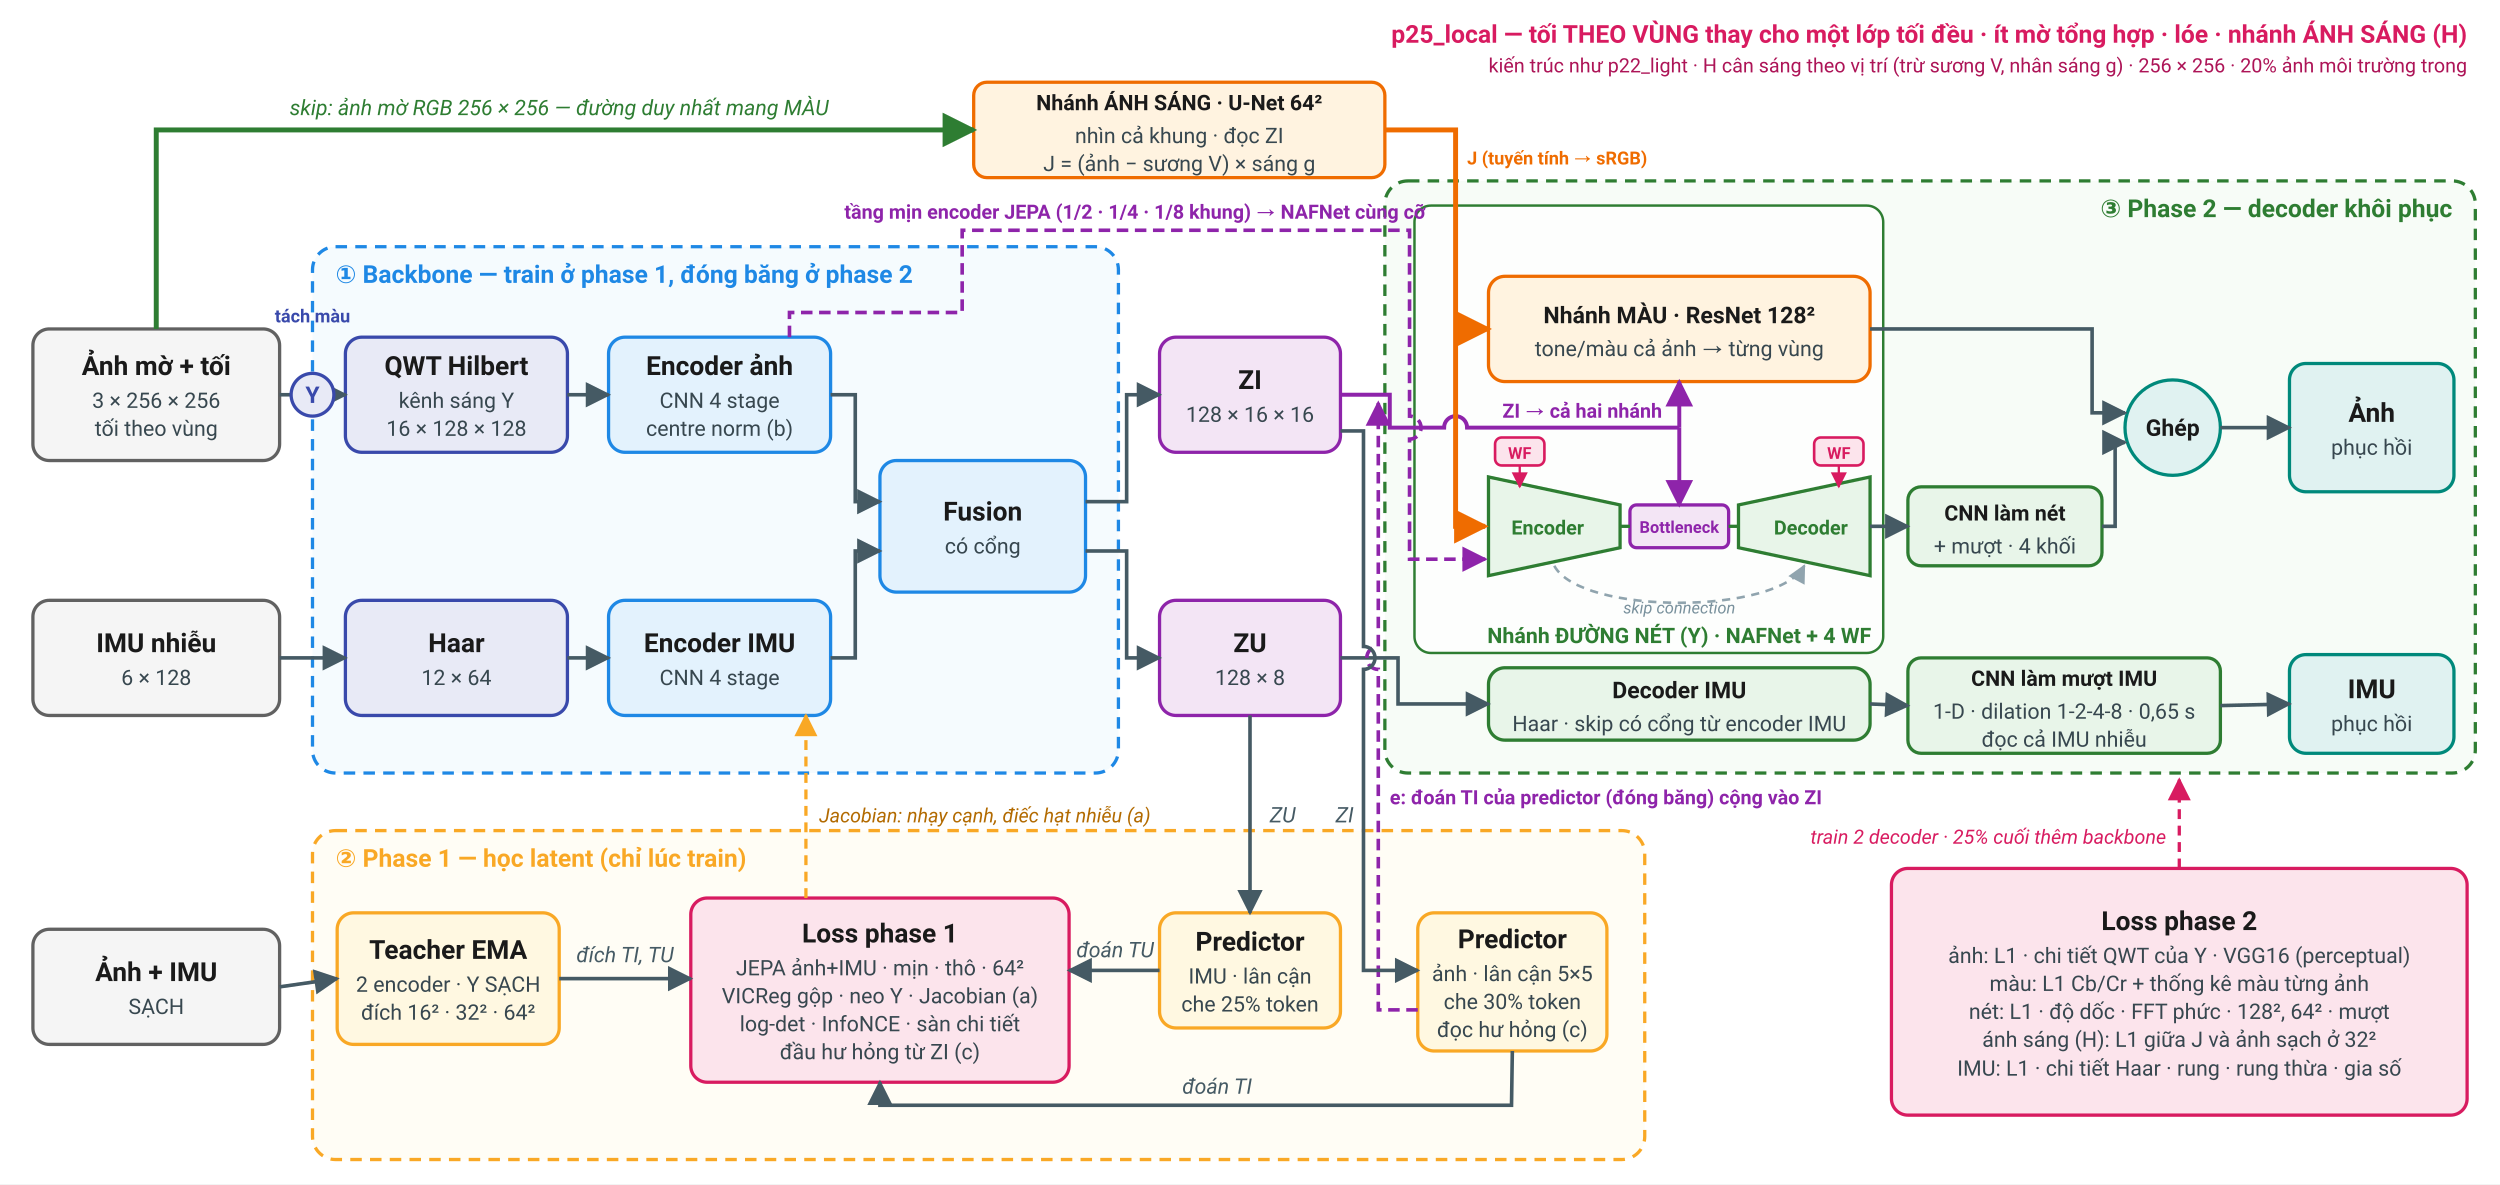
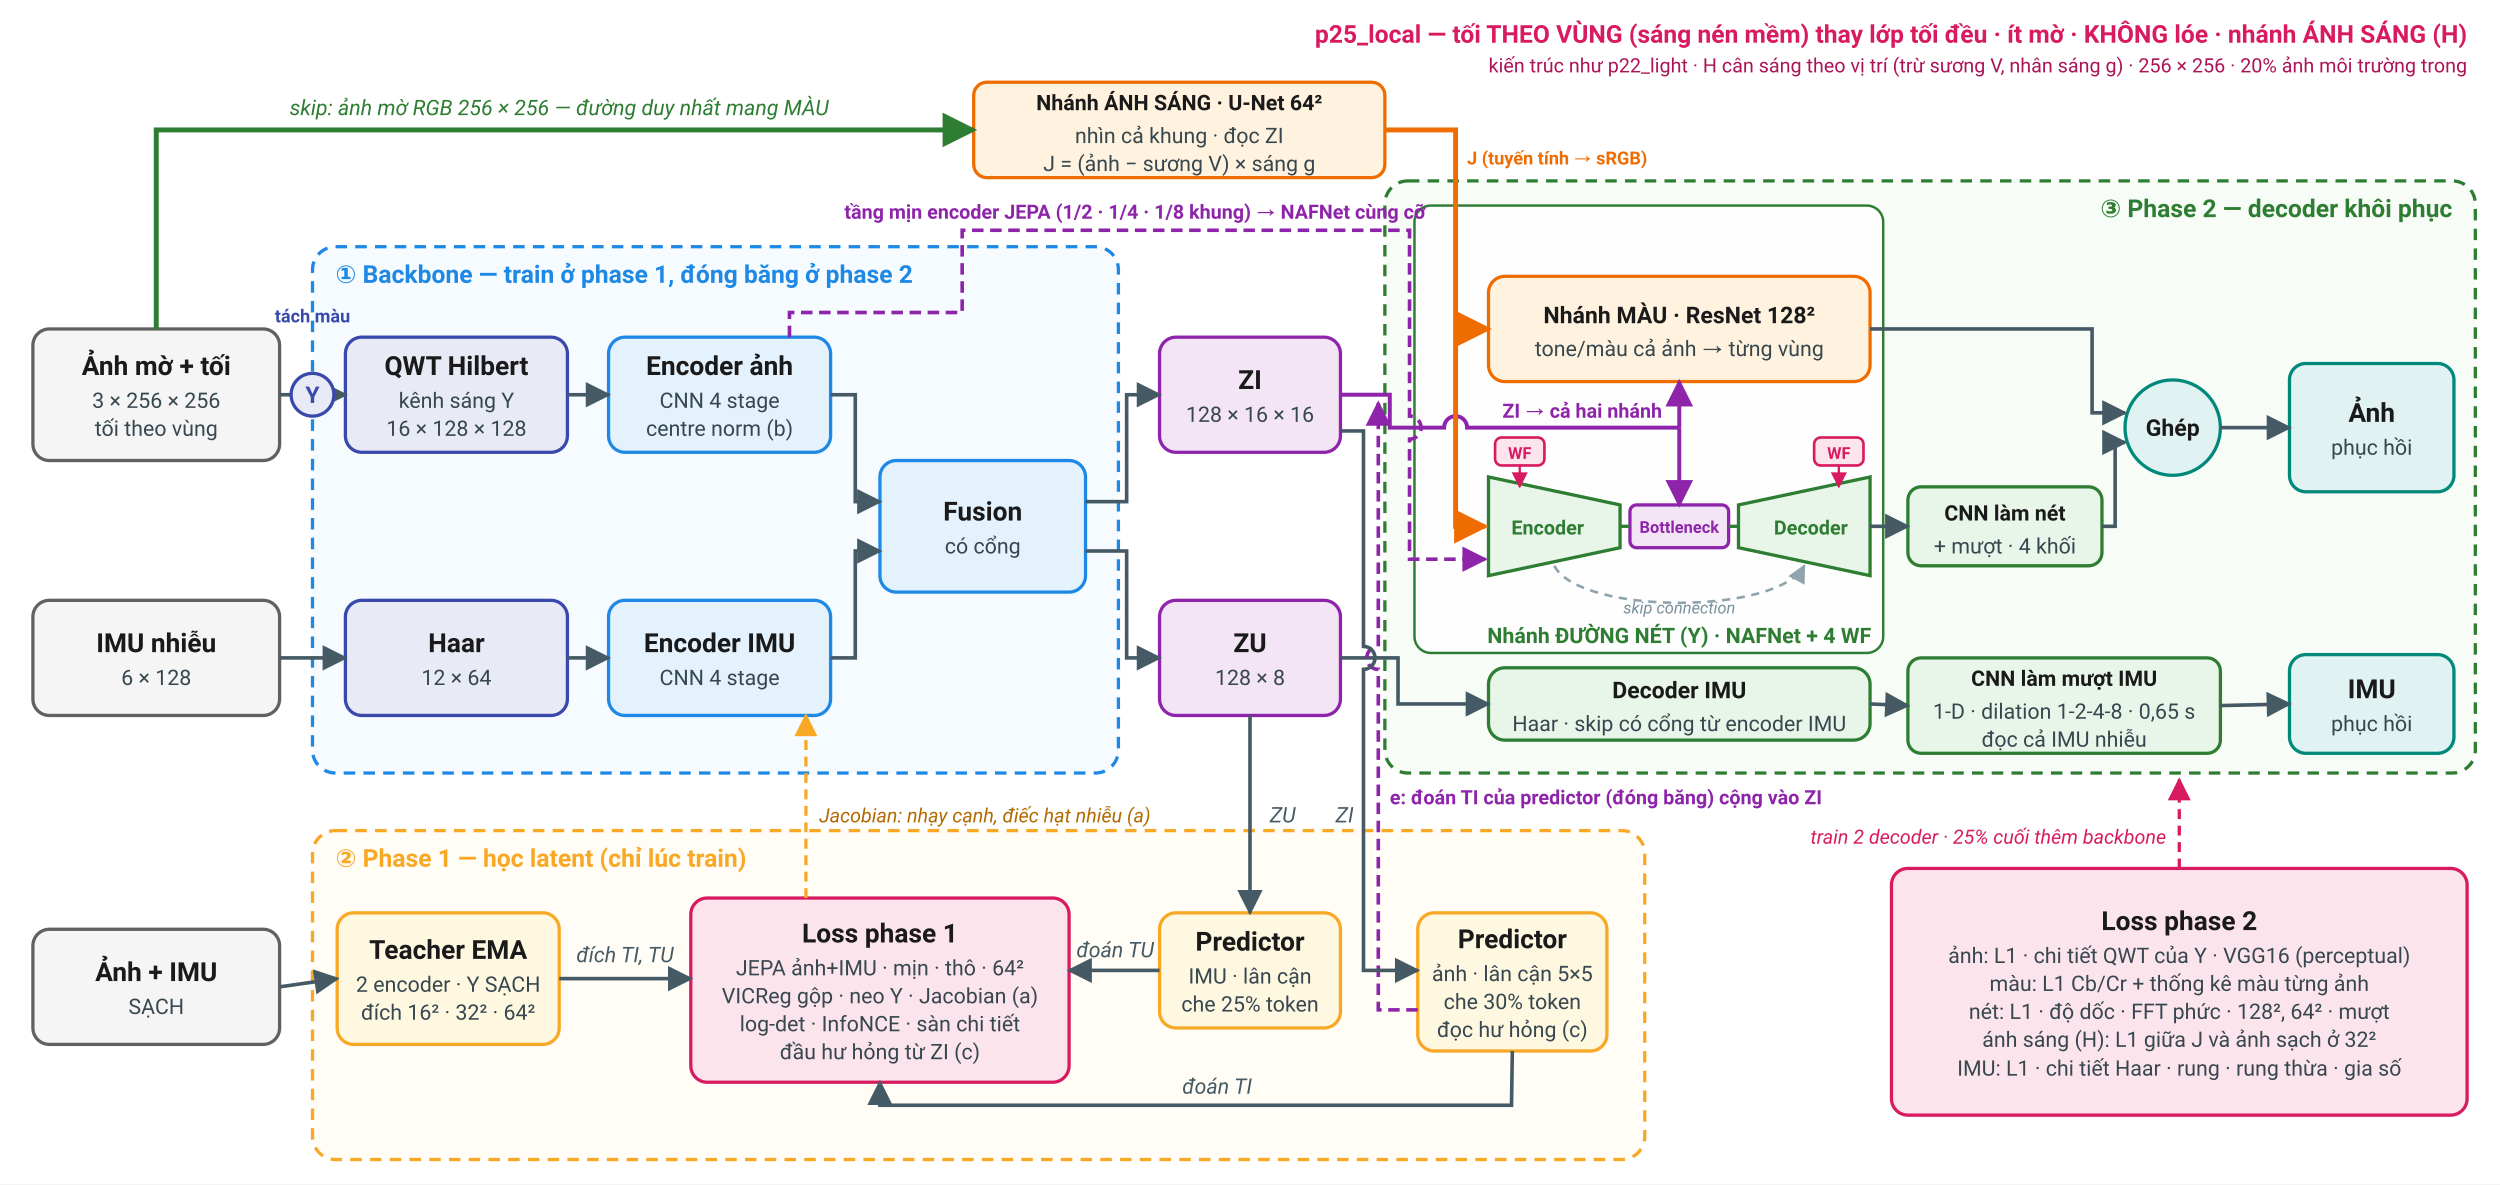
<svg xmlns="http://www.w3.org/2000/svg" viewBox="0 0 1520 720" width="1520" height="720" font-family="Segoe UI, Roboto, 'Noto Sans', Helvetica, Arial, sans-serif">
  <defs>
    <marker id="ah" viewBox="0 0 10 10" refX="9" refY="5" markerWidth="7" markerHeight="7" orient="auto-start-reverse">
      <path d="M0,0 L10,5 L0,10 z" fill="#455A64" />
    </marker>
    <marker id="ah-2E7D32" viewBox="0 0 10 10" refX="9" refY="5" markerWidth="7" markerHeight="7" orient="auto-start-reverse">
      <path d="M0,0 L10,5 L0,10 z" fill="#2E7D32" />
    </marker>
    <marker id="ah-EF6C00" viewBox="0 0 10 10" refX="9" refY="5" markerWidth="7" markerHeight="7" orient="auto-start-reverse">
      <path d="M0,0 L10,5 L0,10 z" fill="#EF6C00" />
    </marker>
    <marker id="ah-F9A825" viewBox="0 0 10 10" refX="9" refY="5" markerWidth="7" markerHeight="7" orient="auto-start-reverse">
      <path d="M0,0 L10,5 L0,10 z" fill="#F9A825" />
    </marker>
    <marker id="ah-90A4AE" viewBox="0 0 10 10" refX="9" refY="5" markerWidth="7" markerHeight="7" orient="auto-start-reverse">
      <path d="M0,0 L10,5 L0,10 z" fill="#90A4AE" />
    </marker>
    <marker id="ah-1E88E5" viewBox="0 0 10 10" refX="9" refY="5" markerWidth="7" markerHeight="7" orient="auto-start-reverse">
      <path d="M0,0 L10,5 L0,10 z" fill="#1E88E5" />
    </marker>
    <marker id="ah-8E24AA" viewBox="0 0 10 10" refX="9" refY="5" markerWidth="7" markerHeight="7" orient="auto-start-reverse">
      <path d="M0,0 L10,5 L0,10 z" fill="#8E24AA" />
    </marker>
    <marker id="ah-D81B60" viewBox="0 0 10 10" refX="9" refY="5" markerWidth="7" markerHeight="7" orient="auto-start-reverse">
      <path d="M0,0 L10,5 L0,10 z" fill="#D81B60" />
    </marker>
  </defs>
  <rect width="1520" height="720" fill="#FFFFFF" />
  <rect x="190" y="150" width="490" height="320" rx="14" fill="#E3F2FD" fill-opacity="0.35" stroke="#1E88E5" stroke-width="2" stroke-dasharray="7 5" />
  <text x="204" y="172" font-size="15" font-weight="bold" fill="#1E88E5" text-anchor="start">① Backbone — train ở phase 1, đóng băng ở phase 2</text>
  <rect x="842" y="110" width="663" height="360" rx="14" fill="#E8F5E9" fill-opacity="0.35" stroke="#2E7D32" stroke-width="2" stroke-dasharray="7 5" />
  <text x="1491" y="132" font-size="15" font-weight="bold" fill="#2E7D32" text-anchor="end">③ Phase 2 — decoder khôi phục</text>
  <rect x="190" y="505" width="810" height="200" rx="14" fill="#FFF8E1" fill-opacity="0.35" stroke="#F9A825" stroke-width="2" stroke-dasharray="7 5" />
  <text x="204" y="527" font-size="15" font-weight="bold" fill="#F9A825" text-anchor="start">② Phase 1 — học latent (chỉ lúc train)</text>
  <rect x="20" y="200" width="150" height="80" rx="10" fill="#F5F5F5" stroke="#616161" stroke-width="2" />
  <text x="95.0" y="228.0" font-size="16" font-weight="bold" fill="#1A1A1A" text-anchor="middle">Ảnh mờ + tối</text>
  <text x="95.0" y="248.0" font-size="13" font-weight="normal" fill="#37474F" text-anchor="middle">3 × 256 × 256</text>
  <text x="95.0" y="265.0" font-size="13" font-weight="normal" fill="#37474F" text-anchor="middle">tối theo vùng</text>
  <rect x="20" y="365" width="150" height="70" rx="10" fill="#F5F5F5" stroke="#616161" stroke-width="2" />
  <text x="95.0" y="396.5" font-size="16" font-weight="bold" fill="#1A1A1A" text-anchor="middle">IMU nhiễu</text>
  <text x="95.0" y="416.5" font-size="13" font-weight="normal" fill="#37474F" text-anchor="middle">6 × 128</text>
  <rect x="210" y="205" width="135" height="70" rx="10" fill="#E8EAF6" stroke="#3949AB" stroke-width="2" />
  <text x="277.5" y="228.0" font-size="16" font-weight="bold" fill="#1A1A1A" text-anchor="middle">QWT Hilbert</text>
  <text x="277.5" y="248.0" font-size="13" font-weight="normal" fill="#37474F" text-anchor="middle">kênh sáng Y</text>
  <text x="277.5" y="265.0" font-size="13" font-weight="normal" fill="#37474F" text-anchor="middle">16 × 128 × 128</text>
  <rect x="210" y="365" width="135" height="70" rx="10" fill="#E8EAF6" stroke="#3949AB" stroke-width="2" />
  <text x="277.5" y="396.5" font-size="16" font-weight="bold" fill="#1A1A1A" text-anchor="middle">Haar</text>
  <text x="277.5" y="416.5" font-size="13" font-weight="normal" fill="#37474F" text-anchor="middle">12 × 64</text>
  <rect x="370" y="205" width="135" height="70" rx="10" fill="#E3F2FD" stroke="#1E88E5" stroke-width="2" />
  <text x="437.5" y="228.0" font-size="16" font-weight="bold" fill="#1A1A1A" text-anchor="middle">Encoder ảnh</text>
  <text x="437.5" y="248.0" font-size="13" font-weight="normal" fill="#37474F" text-anchor="middle">CNN 4 stage</text>
  <text x="437.5" y="265.0" font-size="13" font-weight="normal" fill="#37474F" text-anchor="middle">centre norm (b)</text>
  <rect x="370" y="365" width="135" height="70" rx="10" fill="#E3F2FD" stroke="#1E88E5" stroke-width="2" />
  <text x="437.5" y="396.5" font-size="16" font-weight="bold" fill="#1A1A1A" text-anchor="middle">Encoder IMU</text>
  <text x="437.5" y="416.5" font-size="13" font-weight="normal" fill="#37474F" text-anchor="middle">CNN 4 stage</text>
  <rect x="535" y="280" width="125" height="80" rx="10" fill="#E3F2FD" stroke="#1E88E5" stroke-width="2" />
  <text x="597.5" y="316.5" font-size="16" font-weight="bold" fill="#1A1A1A" text-anchor="middle">Fusion</text>
  <text x="597.5" y="336.5" font-size="13" font-weight="normal" fill="#37474F" text-anchor="middle">có cổng</text>
  <rect x="705" y="205" width="110" height="70" rx="10" fill="#F3E5F5" stroke="#8E24AA" stroke-width="2" />
  <text x="760.0" y="236.5" font-size="16" font-weight="bold" fill="#1A1A1A" text-anchor="middle">ZI</text>
  <text x="760.0" y="256.5" font-size="13" font-weight="normal" fill="#37474F" text-anchor="middle">128 × 16 × 16</text>
  <rect x="705" y="365" width="110" height="70" rx="10" fill="#F3E5F5" stroke="#8E24AA" stroke-width="2" />
  <text x="760.0" y="396.5" font-size="16" font-weight="bold" fill="#1A1A1A" text-anchor="middle">ZU</text>
  <text x="760.0" y="416.5" font-size="13" font-weight="normal" fill="#37474F" text-anchor="middle">128 × 8</text>
  <rect x="860" y="125" width="285" height="272" rx="10" fill="#FFFFFF" fill-opacity="0.7" stroke="#2E7D32" stroke-width="1.5" />
  <rect x="905" y="168" width="232" height="64" rx="10" fill="#FFF3E0" stroke="#EF6C00" stroke-width="2" />
  <text x="1021.0" y="196.5" font-size="14" font-weight="bold" fill="#1A1A1A" text-anchor="middle">Nhánh MÀU · ResNet 128²</text>
  <text x="1021.0" y="216.5" font-size="13" font-weight="normal" fill="#37474F" text-anchor="middle">tone/màu cả ảnh → từng vùng</text>
  <polygon points="905,290 985,307 985,333 905,350" fill="#E8F5E9" stroke="#2E7D32" stroke-width="2" />
  <polygon points="1057,307 1137,290 1137,350 1057,333" fill="#E8F5E9" stroke="#2E7D32" stroke-width="2" />
  <rect x="991" y="307" width="60" height="26" rx="4" fill="#F3E5F5" stroke="#8E24AA" stroke-width="2" />
  <text x="941" y="325" font-size="12" font-weight="bold" fill="#2E7D32" text-anchor="middle">Encoder</text>
  <text x="1101" y="325" font-size="12" font-weight="bold" fill="#2E7D32" text-anchor="middle">Decoder</text>
  <text x="1021" y="324" font-size="10" font-weight="bold" fill="#8E24AA" text-anchor="middle">Bottleneck</text>
  <path d="M 985 320 L 991 320" stroke="#2E7D32" stroke-width="2" />
  <path d="M 1051 320 L 1057 320" stroke="#2E7D32" stroke-width="2" />
  <path d="M 945 344 C 961 374, 1081 374, 1097 344" fill="none" stroke="#90A4AE" stroke-width="1.6" stroke-dasharray="5 4" marker-end="url(#ah-90A4AE)" />
  <text x="1021" y="373" font-size="10" font-weight="normal" fill="#78909C" text-anchor="middle" font-style="italic">skip connection</text>
  <text x="1021" y="391" font-size="13" font-weight="bold" fill="#2E7D32" text-anchor="middle">Nhánh ĐƯỜNG NÉT (Y) · NAFNet + 4 WF</text>
  <rect x="909" y="266" width="30" height="17" rx="4" fill="#FCE4EC" stroke="#D81B60" stroke-width="1.6" />
  <text x="924" y="279" font-size="10" font-weight="bold" fill="#D81B60" text-anchor="middle">WF</text>
  <path d="M 924 283 L 924 296" fill="none" stroke="#D81B60" stroke-width="1.4" marker-end="url(#ah-D81B60)" />
  <rect x="1103" y="266" width="30" height="17" rx="4" fill="#FCE4EC" stroke="#D81B60" stroke-width="1.6" />
  <text x="1118" y="279" font-size="10" font-weight="bold" fill="#D81B60" text-anchor="middle">WF</text>
  <path d="M 1118 283 L 1118 296" fill="none" stroke="#D81B60" stroke-width="1.4" marker-end="url(#ah-D81B60)" />
  <rect x="1160" y="296" width="118" height="48" rx="8" fill="#E8F5E9" stroke="#2E7D32" stroke-width="2" />
  <text x="1219.0" y="316.5" font-size="13" font-weight="bold" fill="#1A1A1A" text-anchor="middle">CNN làm nét</text>
  <text x="1219.0" y="336.5" font-size="13" font-weight="normal" fill="#37474F" text-anchor="middle">+ mượt · 4 khối</text>
  <rect x="1292" y="231" width="58" height="58" rx="29" fill="#E0F2F1" stroke="#00897B" stroke-width="2" />
  <text x="1321.0" y="265.0" font-size="14" font-weight="bold" fill="#1A1A1A" text-anchor="middle">Ghép</text>
  <rect x="1392" y="221" width="100" height="78" rx="10" fill="#E0F2F1" stroke="#00897B" stroke-width="2" />
  <text x="1442.0" y="256.5" font-size="16" font-weight="bold" fill="#1A1A1A" text-anchor="middle">Ảnh</text>
  <text x="1442.0" y="276.5" font-size="13" font-weight="normal" fill="#37474F" text-anchor="middle">phục hồi</text>
  <rect x="905" y="406" width="232" height="44" rx="10" fill="#E8F5E9" stroke="#2E7D32" stroke-width="2" />
  <text x="1021.0" y="424.5" font-size="14" font-weight="bold" fill="#1A1A1A" text-anchor="middle">Decoder IMU</text>
  <text x="1021.0" y="444.5" font-size="13" font-weight="normal" fill="#37474F" text-anchor="middle">Haar · skip có cổng từ encoder IMU</text>
  <rect x="1392" y="398" width="100" height="60" rx="10" fill="#E0F2F1" stroke="#00897B" stroke-width="2" />
  <text x="1442.0" y="424.5" font-size="16" font-weight="bold" fill="#1A1A1A" text-anchor="middle">IMU</text>
  <text x="1442.0" y="444.5" font-size="13" font-weight="normal" fill="#37474F" text-anchor="middle">phục hồi</text>
  <rect x="1160" y="400" width="190" height="58" rx="8" fill="#E8F5E9" stroke="#2E7D32" stroke-width="2" />
  <text x="1255.0" y="417.0" font-size="13" font-weight="bold" fill="#1A1A1A" text-anchor="middle">CNN làm mượt IMU</text>
  <text x="1255.0" y="437.0" font-size="13" font-weight="normal" fill="#37474F" text-anchor="middle">1-D · dilation 1-2-4-8 · 0,65 s</text>
  <text x="1255.0" y="454.0" font-size="13" font-weight="normal" fill="#37474F" text-anchor="middle">đọc cả IMU nhiễu</text>
-   <text x="1500" y="26" font-size="15" font-weight="bold" fill="#D81B60" text-anchor="end">p25_local — tối THEO VÙNG thay cho một lớp tối đều · ít mờ tổng hợp · lóe · nhánh ÁNH SÁNG (H)</text>
+   <text x="1500" y="26" font-size="15" font-weight="bold" fill="#D81B60" text-anchor="end">p25_local — tối THEO VÙNG (sáng nén mềm) thay lớp tối đều · ít mờ · KHÔNG lóe · nhánh ÁNH SÁNG (H)</text>
  <text x="1500" y="44" font-size="12" font-weight="normal" fill="#AD1457" text-anchor="end">kiến trúc như p22_light · H cân sáng theo vị trí (trừ sương V, nhân sáng g) · 256 × 256 · 20% ảnh môi trường trong</text>
  <rect x="20" y="565" width="150" height="70" rx="10" fill="#F5F5F5" stroke="#616161" stroke-width="2" />
  <text x="95.0" y="596.5" font-size="16" font-weight="bold" fill="#1A1A1A" text-anchor="middle">Ảnh + IMU</text>
  <text x="95.0" y="616.5" font-size="13" font-weight="normal" fill="#37474F" text-anchor="middle">SẠCH</text>
  <rect x="205" y="555" width="135" height="80" rx="10" fill="#FFF8E1" stroke="#F9A825" stroke-width="2" />
  <text x="272.5" y="583.0" font-size="16" font-weight="bold" fill="#1A1A1A" text-anchor="middle">Teacher EMA</text>
  <text x="272.5" y="603.0" font-size="13" font-weight="normal" fill="#37474F" text-anchor="middle">2 encoder · Y SẠCH</text>
  <text x="272.5" y="620.0" font-size="13" font-weight="normal" fill="#37474F" text-anchor="middle">đích 16² · 32² · 64²</text>
  <rect x="420" y="546" width="230" height="112" rx="10" fill="#FCE4EC" stroke="#D81B60" stroke-width="2" />
  <text x="535.0" y="573.0" font-size="16" font-weight="bold" fill="#1A1A1A" text-anchor="middle">Loss phase 1</text>
  <text x="535.0" y="593.0" font-size="13" font-weight="normal" fill="#37474F" text-anchor="middle">JEPA ảnh+IMU · mịn · thô · 64²</text>
  <text x="535.0" y="610.0" font-size="13" font-weight="normal" fill="#37474F" text-anchor="middle">VICReg gộp · neo Y · Jacobian (a)</text>
  <text x="535.0" y="627.0" font-size="13" font-weight="normal" fill="#37474F" text-anchor="middle">log-det · InfoNCE · sàn chi tiết</text>
  <text x="535.0" y="644.0" font-size="13" font-weight="normal" fill="#37474F" text-anchor="middle">đầu hư hỏng từ ZI (c)</text>
  <rect x="705" y="555" width="110" height="70" rx="10" fill="#FFF8E1" stroke="#F9A825" stroke-width="2" />
  <text x="760.0" y="578.0" font-size="16" font-weight="bold" fill="#1A1A1A" text-anchor="middle">Predictor</text>
  <text x="760.0" y="598.0" font-size="13" font-weight="normal" fill="#37474F" text-anchor="middle">IMU · lân cận</text>
  <text x="760.0" y="615.0" font-size="13" font-weight="normal" fill="#37474F" text-anchor="middle">che 25% token</text>
  <rect x="862" y="555" width="115" height="84" rx="10" fill="#FFF8E1" stroke="#F9A825" stroke-width="2" />
  <text x="919.5" y="576.5" font-size="16" font-weight="bold" fill="#1A1A1A" text-anchor="middle">Predictor</text>
  <text x="919.5" y="596.5" font-size="13" font-weight="normal" fill="#37474F" text-anchor="middle">ảnh · lân cận 5×5</text>
  <text x="919.5" y="613.5" font-size="13" font-weight="normal" fill="#37474F" text-anchor="middle">che 30% token</text>
  <text x="919.5" y="630.5" font-size="13" font-weight="normal" fill="#37474F" text-anchor="middle">đọc hư hỏng (c)</text>
  <path d="M 170 240.0 L 210 240.0" fill="none" stroke="#455A64" stroke-width="2.2" marker-end="url(#ah)" />
  <path d="M 170 400.0 L 210 400.0" fill="none" stroke="#455A64" stroke-width="2.2" marker-end="url(#ah)" />
  <path d="M 345 240.0 L 370 240.0" fill="none" stroke="#455A64" stroke-width="2.2" marker-end="url(#ah)" />
  <path d="M 345 400.0 L 370 400.0" fill="none" stroke="#455A64" stroke-width="2.2" marker-end="url(#ah)" />
  <path d="M 505 240.0 L 520 240 L 520 305 L 535 305" fill="none" stroke="#455A64" stroke-width="2.2" marker-end="url(#ah)" />
  <path d="M 505 400.0 L 520 400 L 520 335 L 535 335" fill="none" stroke="#455A64" stroke-width="2.2" marker-end="url(#ah)" />
  <path d="M 660 305 L 685 305 L 685 240 L 705 240" fill="none" stroke="#455A64" stroke-width="2.2" marker-end="url(#ah)" />
  <path d="M 660 335 L 685 335 L 685 400 L 705 400" fill="none" stroke="#455A64" stroke-width="2.2" marker-end="url(#ah)" />
  <path d="M 815 240 L 845 240 L 845 260 L 878 260 A 7 7 0 0 1 892 260 L 1021 260" fill="none" stroke="#8E24AA" stroke-width="2.4" />
  <path d="M 1021 260 L 1021 232" fill="none" stroke="#8E24AA" stroke-width="2.4" marker-end="url(#ah-8E24AA)" />
  <path d="M 1021 260 L 1021 307" fill="none" stroke="#8E24AA" stroke-width="2.4" marker-end="url(#ah-8E24AA)" />
  <text x="962" y="254" font-size="12" font-weight="bold" fill="#8E24AA" text-anchor="middle">ZI → cả hai nhánh</text>
  <rect x="592" y="50" width="250" height="58" rx="8" fill="#FFF3E0" stroke="#EF6C00" stroke-width="2" />
  <text x="717.0" y="67.0" font-size="13" font-weight="bold" fill="#1A1A1A" text-anchor="middle">Nhánh ÁNH SÁNG · U-Net 64²</text>
  <text x="717.0" y="87.0" font-size="13" font-weight="normal" fill="#37474F" text-anchor="middle">nhìn cả khung · đọc ZI</text>
  <text x="717.0" y="104.0" font-size="13" font-weight="normal" fill="#37474F" text-anchor="middle">J = (ảnh − sương V) × sáng g</text>
  <path d="M 95 200 L 95 79 L 592 79" fill="none" stroke="#2E7D32" stroke-width="3" marker-end="url(#ah-2E7D32)" />
  <text x="340" y="70" font-size="13" font-weight="normal" fill="#2E7D32" text-anchor="middle" font-style="italic">skip: ảnh mờ RGB 256 × 256 — đường duy nhất mang MÀU</text>
  <path d="M 842 79 L 885 79 L 885 320 L 903 320" fill="none" stroke="#EF6C00" stroke-width="3" marker-end="url(#ah-EF6C00)" />
  <text x="892" y="100" font-size="11" font-weight="bold" fill="#EF6C00" text-anchor="start">J (tuyến tính → sRGB)</text>
  <path d="M 885 200 L 905 200" fill="none" stroke="#EF6C00" stroke-width="3" marker-end="url(#ah-EF6C00)" />
  <path d="M 1137 200.0 L 1272 200 L 1272 251 L 1292 251" fill="none" stroke="#455A64" stroke-width="2.2" marker-end="url(#ah)" />
  <path d="M 1137 320.0 L 1160 320.0" fill="none" stroke="#455A64" stroke-width="2.2" marker-end="url(#ah)" />
  <path d="M 1278 320.0 L 1286 320 L 1286 269 L 1292 269" fill="none" stroke="#455A64" stroke-width="2.2" marker-end="url(#ah)" />
  <path d="M 1350 260.0 L 1392 260.0" fill="none" stroke="#455A64" stroke-width="2.2" marker-end="url(#ah)" />
  <path d="M 815 400.0 L 850 400 L 850 428 L 905 428" fill="none" stroke="#455A64" stroke-width="2.2" marker-end="url(#ah)" />
  <path d="M 480 205 L 480 190 L 585 190 L 585 140 L 857 140 L 857 253 A 7 7 0 0 1 857 267 L 857 340 L 903 340" fill="none" stroke="#8E24AA" stroke-width="2.2" stroke-dasharray="7 4" marker-end="url(#ah-8E24AA)" />
  <text x="690" y="133" font-size="12" font-weight="bold" fill="#8E24AA" text-anchor="middle">tầng mịn encoder JEPA (1/2 · 1/4 · 1/8 khung) → NAFNet cùng cỡ</text>
  <circle cx="190" cy="240" r="13" fill="#E8EAF6" stroke="#3949AB" stroke-width="2" />
  <text x="190" y="245" font-size="14" font-weight="bold" fill="#3949AB" text-anchor="middle">Y</text>
  <text x="190" y="196" font-size="11" font-weight="bold" fill="#3949AB" text-anchor="middle">tách màu</text>
  <path d="M 862 614 L 838 614 L 838 407 A 7 7 0 0 1 838 393 L 838 245" fill="none" stroke="#8E24AA" stroke-width="2.2" stroke-dasharray="7 4" marker-end="url(#ah-8E24AA)" />
  <text x="845" y="489" font-size="12" font-weight="bold" fill="#8E24AA" text-anchor="start">e: đoán TI của predictor (đóng băng) cộng vào ZI</text>
  <path d="M 1137 428.0 L 1160 429.0" fill="none" stroke="#455A64" stroke-width="2.2" marker-end="url(#ah)" />
  <path d="M 1350 429.0 L 1392 428.0" fill="none" stroke="#455A64" stroke-width="2.2" marker-end="url(#ah)" />
  <path d="M 170 600.0 L 205 595.0" fill="none" stroke="#455A64" stroke-width="2.2" marker-end="url(#ah)" />
  <path d="M 340 595.0 L 420 595" fill="none" stroke="#455A64" stroke-width="2.2" marker-end="url(#ah)" />
  <text x="380" y="585" font-size="13" font-weight="normal" fill="#455A64" text-anchor="middle" font-style="italic">đích TI, TU</text>
  <path d="M 760.0 435 L 760.0 555" fill="none" stroke="#455A64" stroke-width="2.2" marker-end="url(#ah)" />
  <text x="772" y="500" font-size="13" font-weight="normal" fill="#455A64" text-anchor="start" font-style="italic">ZU</text>
  <path d="M 815 262 L 829 262 L 829 393 A 7 7 0 0 1 829 407 L 829 590 L 862 590" fill="none" stroke="#455A64" stroke-width="2.2" marker-end="url(#ah)" />
  <text x="823" y="500" font-size="13" font-weight="normal" fill="#455A64" text-anchor="end" font-style="italic">ZI</text>
  <path d="M 705 590.0 L 650 590" fill="none" stroke="#455A64" stroke-width="2.2" marker-end="url(#ah)" />
  <text x="678" y="582" font-size="13" font-weight="normal" fill="#455A64" text-anchor="middle" font-style="italic">đoán TU</text>
  <path d="M 919.5 639 L 919 672 L 535 672 L 535 658" fill="none" stroke="#455A64" stroke-width="2.2" marker-end="url(#ah)" />
  <text x="740" y="665" font-size="13" font-weight="normal" fill="#455A64" text-anchor="middle" font-style="italic">đoán TI</text>
  <path d="M 490 546 L 490 435" fill="none" stroke="#F9A825" stroke-width="2" stroke-dasharray="6 4" marker-end="url(#ah-F9A825)" />
  <text x="498" y="500" font-size="12" font-weight="normal" fill="#B26A00" text-anchor="start" font-style="italic">Jacobian: nhạy cạnh, điếc hạt nhiễu (a)</text>
  <rect x="1150" y="528" width="350" height="150" rx="10" fill="#FCE4EC" stroke="#D81B60" stroke-width="2" />
  <text x="1325.0" y="565.5" font-size="16" font-weight="bold" fill="#1A1A1A" text-anchor="middle">Loss phase 2</text>
  <text x="1325.0" y="585.5" font-size="13" font-weight="normal" fill="#37474F" text-anchor="middle">ảnh: L1 · chi tiết QWT của Y · VGG16 (perceptual)</text>
  <text x="1325.0" y="602.5" font-size="13" font-weight="normal" fill="#37474F" text-anchor="middle">màu: L1 Cb/Cr + thống kê màu từng ảnh</text>
  <text x="1325.0" y="619.5" font-size="13" font-weight="normal" fill="#37474F" text-anchor="middle">nét: L1 · độ dốc · FFT phức · 128², 64² · mượt</text>
  <text x="1325.0" y="636.5" font-size="13" font-weight="normal" fill="#37474F" text-anchor="middle">ánh sáng (H): L1 giữa J và ảnh sạch ở 32²</text>
  <text x="1325.0" y="653.5" font-size="13" font-weight="normal" fill="#37474F" text-anchor="middle" />
  <text x="1325" y="654" font-size="13" font-weight="normal" fill="#37474F" text-anchor="middle">IMU: L1 · chi tiết Haar · rung · rung thừa · gia số</text>
  <path d="M 1325 528 L 1325 474" fill="none" stroke="#D81B60" stroke-width="2" stroke-dasharray="6 4" marker-end="url(#ah-D81B60)" />
  <text x="1317" y="513" font-size="12" font-weight="normal" fill="#D81B60" text-anchor="end" font-style="italic">train 2 decoder · 25% cuối thêm backbone</text>
</svg>
